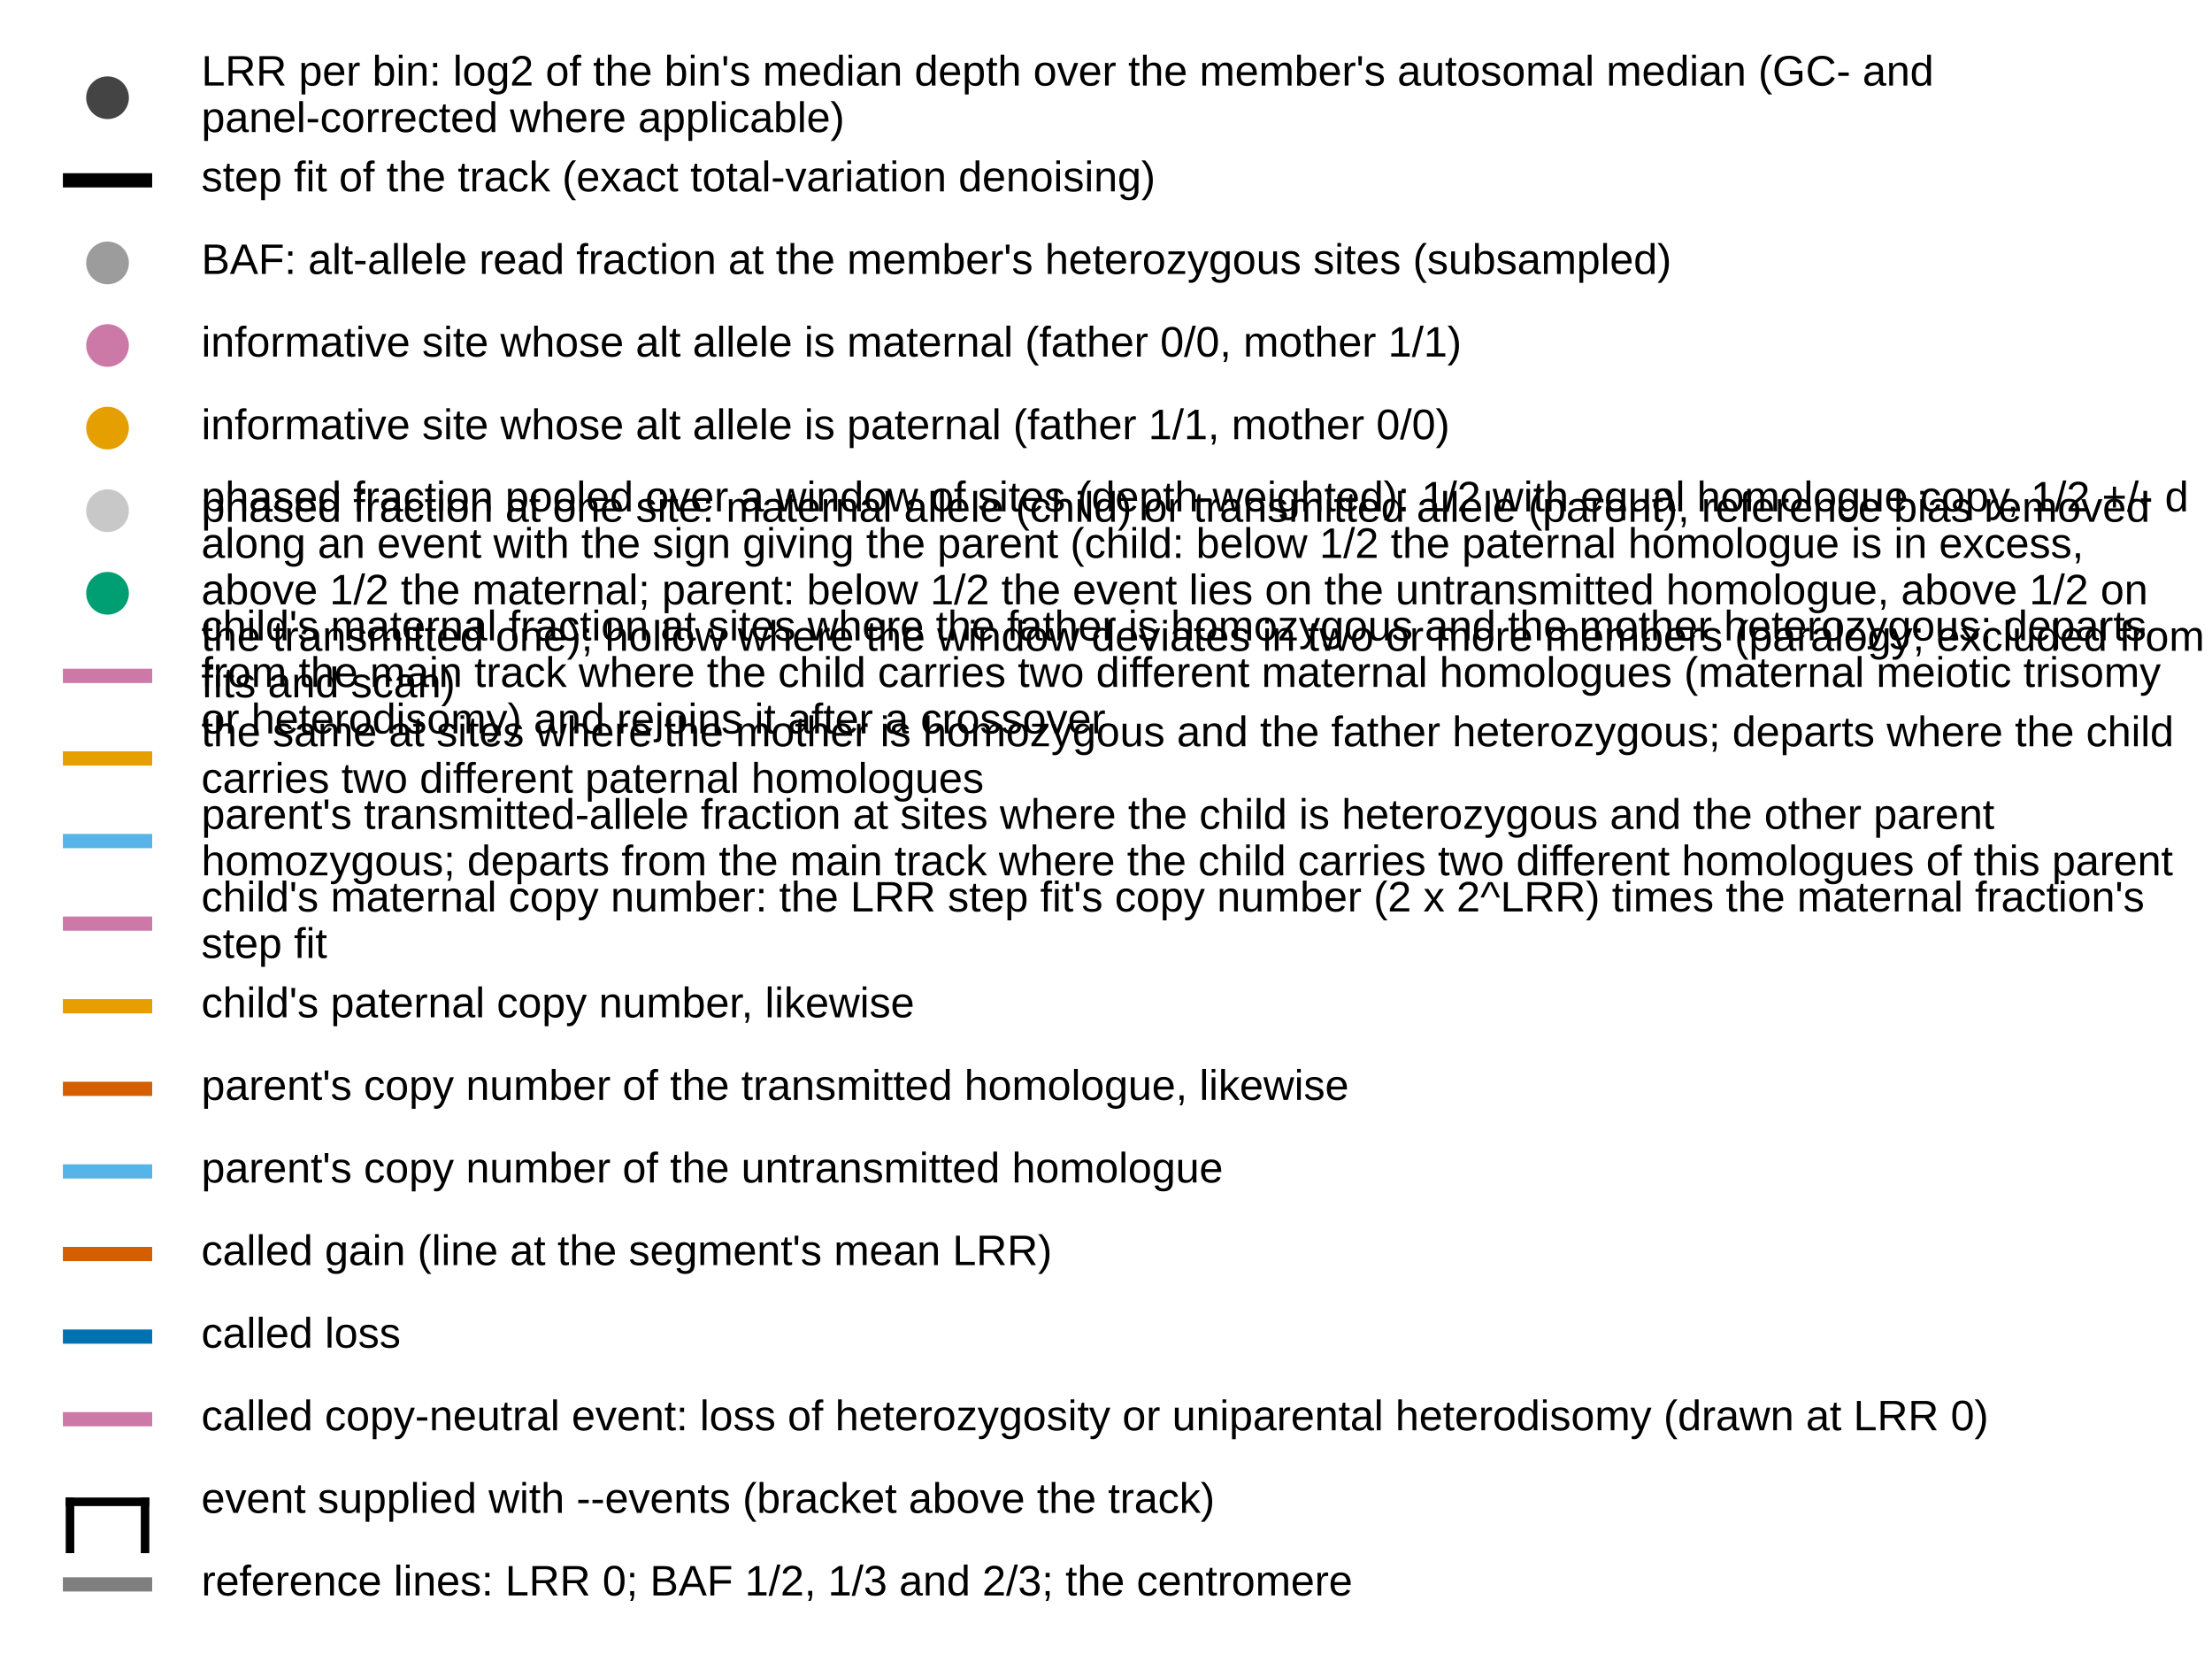
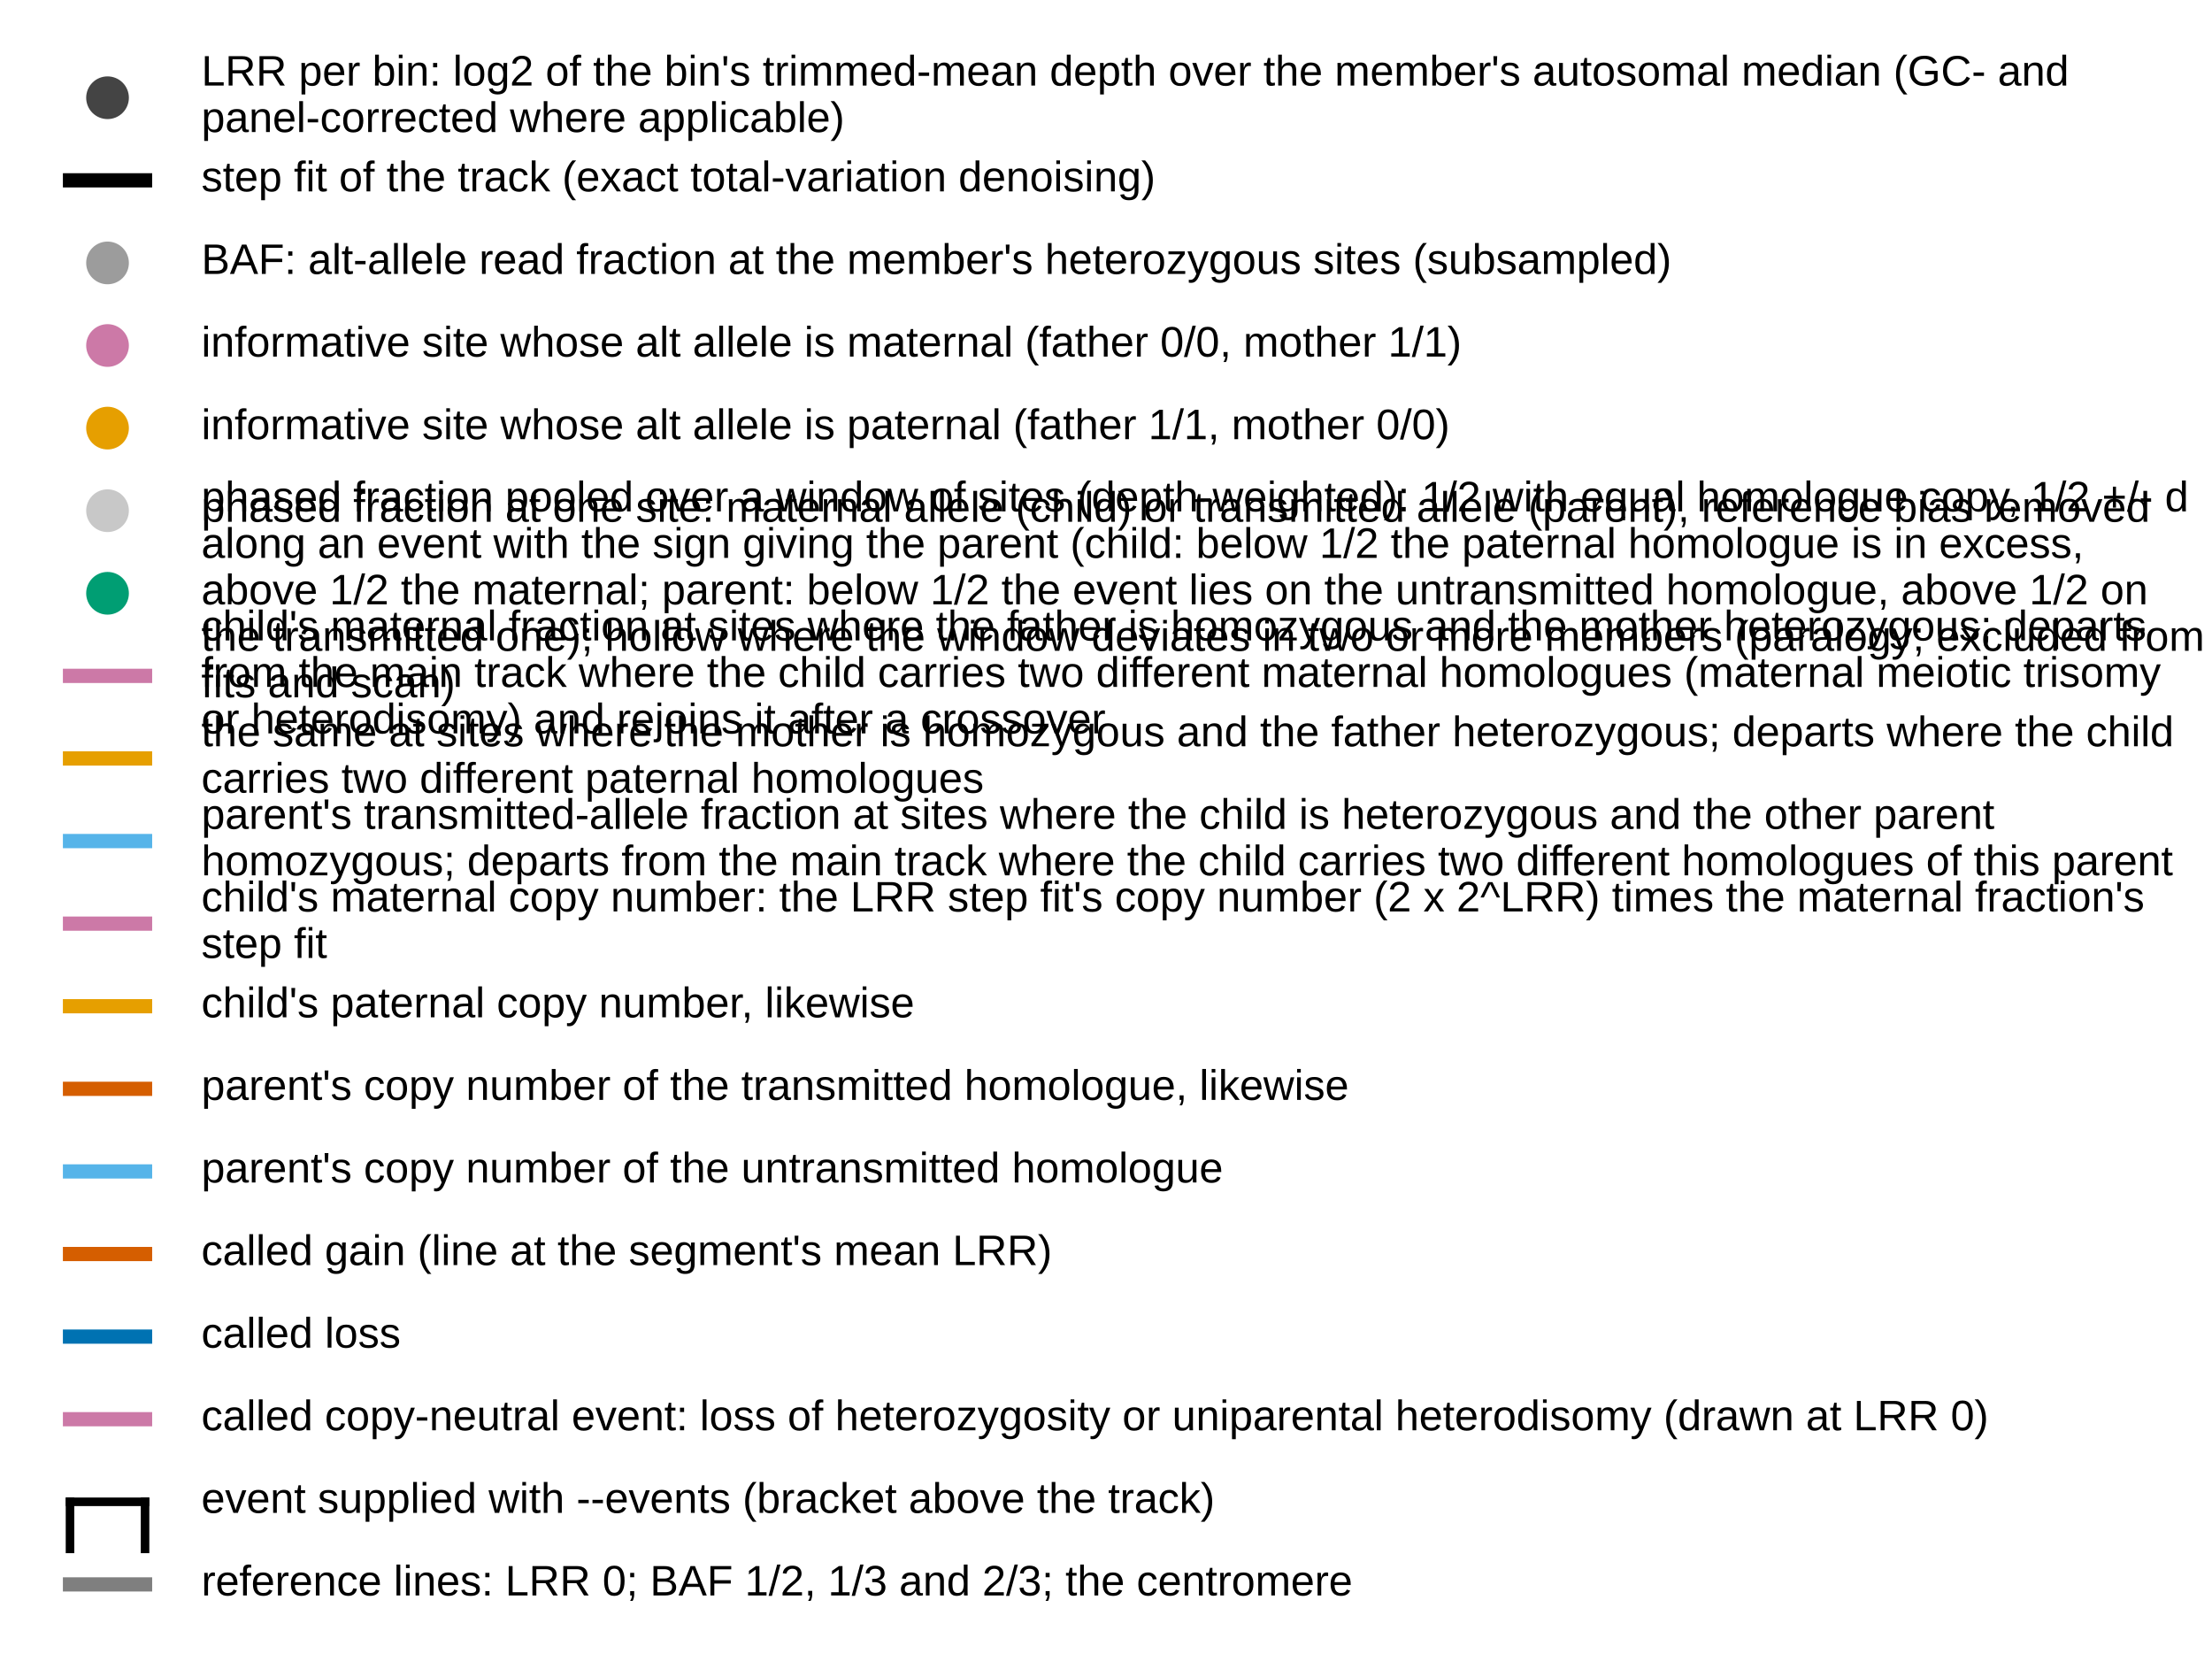
<svg xmlns="http://www.w3.org/2000/svg" xmlns:xlink="http://www.w3.org/1999/xlink" width="310.803pt" height="235.579pt" viewBox="0 0 310.803 235.579" version="1.1">
  <defs>
    <style type="text/css">*{stroke-linejoin: round; stroke-linecap: butt}</style>
  </defs>
  <g id="figure_1">
    <g id="patch_1">
      <path d="M 0 235.579  L 310.803 235.579  L 310.803 0  L 0 0  L 0 235.579  z " style="fill: none" />
    </g>
    <g id="axes_1">
      <g id="line2d_1">
        <defs>
-           <path id="me795c271b8" d="M 0 2.5  C 0.663 2.5 1.299 2.237 1.768 1.768  C 2.237 1.299 2.5 0.663 2.5 0  C 2.5 -0.663 2.237 -1.299 1.768 -1.768  C 1.299 -2.237 0.663 -2.5 0 -2.5  C -0.663 -2.5 -1.299 -2.237 -1.768 -1.768  C -2.237 -1.299 -2.5 -0.663 -2.5 0  C -2.5 0.663 -2.237 1.299 -1.768 1.768  C -1.299 2.237 -0.663 2.5 0 2.5  z " style="stroke: #444444" />
+           <path id="m2881272e01" d="M 0 2.5  C 0.663 2.5 1.299 2.237 1.768 1.768  C 2.237 1.299 2.5 0.663 2.5 0  C 2.5 -0.663 2.237 -1.299 1.768 -1.768  C 1.299 -2.237 0.663 -2.5 0 -2.5  C -0.663 -2.5 -1.299 -2.237 -1.768 -1.768  C -2.237 -1.299 -2.5 -0.663 -2.5 0  C -2.5 0.663 -2.237 1.299 -1.768 1.768  C -1.299 2.237 -0.663 2.5 0 2.5  z " style="stroke: #444444" />
        </defs>
-         <g clip-path="url(#p5e1e0199fe)">
-           <use xlink:href="#me795c271b8" x="15.109" y="13.73" style="fill: #444444; stroke: #444444" />
+         <g clip-path="url(#p6bcd6d5418)">
+           <use xlink:href="#m2881272e01" x="15.109" y="13.73" style="fill: #444444; stroke: #444444" />
        </g>
      </g>
      <g id="line2d_2">
-         <path d="M 9.836 25.333  L 20.381 25.333  " clip-path="url(#p5e1e0199fe)" style="fill: none; stroke: #000000; stroke-width: 2; stroke-linecap: square" />
+         <path d="M 9.836 25.333  L 20.381 25.333  " clip-path="url(#p6bcd6d5418)" style="fill: none; stroke: #000000; stroke-width: 2; stroke-linecap: square" />
      </g>
      <g id="line2d_3">
        <defs>
-           <path id="me6fcd2bf24" d="M 0 2.5  C 0.663 2.5 1.299 2.237 1.768 1.768  C 2.237 1.299 2.5 0.663 2.5 0  C 2.5 -0.663 2.237 -1.299 1.768 -1.768  C 1.299 -2.237 0.663 -2.5 0 -2.5  C -0.663 -2.5 -1.299 -2.237 -1.768 -1.768  C -2.237 -1.299 -2.5 -0.663 -2.5 0  C -2.5 0.663 -2.237 1.299 -1.768 1.768  C -1.299 2.237 -0.663 2.5 0 2.5  z " style="stroke: #9c9c9c" />
+           <path id="m09ede8f1fc" d="M 0 2.5  C 0.663 2.5 1.299 2.237 1.768 1.768  C 2.237 1.299 2.5 0.663 2.5 0  C 2.5 -0.663 2.237 -1.299 1.768 -1.768  C 1.299 -2.237 0.663 -2.5 0 -2.5  C -0.663 -2.5 -1.299 -2.237 -1.768 -1.768  C -2.237 -1.299 -2.5 -0.663 -2.5 0  C -2.5 0.663 -2.237 1.299 -1.768 1.768  C -1.299 2.237 -0.663 2.5 0 2.5  z " style="stroke: #9c9c9c" />
        </defs>
-         <g clip-path="url(#p5e1e0199fe)">
-           <use xlink:href="#me6fcd2bf24" x="15.109" y="36.936" style="fill: #9c9c9c; stroke: #9c9c9c" />
+         <g clip-path="url(#p6bcd6d5418)">
+           <use xlink:href="#m09ede8f1fc" x="15.109" y="36.936" style="fill: #9c9c9c; stroke: #9c9c9c" />
        </g>
      </g>
      <g id="line2d_4">
        <defs>
-           <path id="m683082045f" d="M 0 2.5  C 0.663 2.5 1.299 2.237 1.768 1.768  C 2.237 1.299 2.5 0.663 2.5 0  C 2.5 -0.663 2.237 -1.299 1.768 -1.768  C 1.299 -2.237 0.663 -2.5 0 -2.5  C -0.663 -2.5 -1.299 -2.237 -1.768 -1.768  C -2.237 -1.299 -2.5 -0.663 -2.5 0  C -2.5 0.663 -2.237 1.299 -1.768 1.768  C -1.299 2.237 -0.663 2.5 0 2.5  z " style="stroke: #cc79a7" />
+           <path id="mb43f23580d" d="M 0 2.5  C 0.663 2.5 1.299 2.237 1.768 1.768  C 2.237 1.299 2.5 0.663 2.5 0  C 2.5 -0.663 2.237 -1.299 1.768 -1.768  C 1.299 -2.237 0.663 -2.5 0 -2.5  C -0.663 -2.5 -1.299 -2.237 -1.768 -1.768  C -2.237 -1.299 -2.5 -0.663 -2.5 0  C -2.5 0.663 -2.237 1.299 -1.768 1.768  C -1.299 2.237 -0.663 2.5 0 2.5  z " style="stroke: #cc79a7" />
        </defs>
-         <g clip-path="url(#p5e1e0199fe)">
-           <use xlink:href="#m683082045f" x="15.109" y="48.538" style="fill: #cc79a7; stroke: #cc79a7" />
+         <g clip-path="url(#p6bcd6d5418)">
+           <use xlink:href="#mb43f23580d" x="15.109" y="48.538" style="fill: #cc79a7; stroke: #cc79a7" />
        </g>
      </g>
      <g id="line2d_5">
        <defs>
-           <path id="ma7854da4b7" d="M 0 2.5  C 0.663 2.5 1.299 2.237 1.768 1.768  C 2.237 1.299 2.5 0.663 2.5 0  C 2.5 -0.663 2.237 -1.299 1.768 -1.768  C 1.299 -2.237 0.663 -2.5 0 -2.5  C -0.663 -2.5 -1.299 -2.237 -1.768 -1.768  C -2.237 -1.299 -2.5 -0.663 -2.5 0  C -2.5 0.663 -2.237 1.299 -1.768 1.768  C -1.299 2.237 -0.663 2.5 0 2.5  z " style="stroke: #e69f00" />
+           <path id="m86e1c2bb92" d="M 0 2.5  C 0.663 2.5 1.299 2.237 1.768 1.768  C 2.237 1.299 2.5 0.663 2.5 0  C 2.5 -0.663 2.237 -1.299 1.768 -1.768  C 1.299 -2.237 0.663 -2.5 0 -2.5  C -0.663 -2.5 -1.299 -2.237 -1.768 -1.768  C -2.237 -1.299 -2.5 -0.663 -2.5 0  C -2.5 0.663 -2.237 1.299 -1.768 1.768  C -1.299 2.237 -0.663 2.5 0 2.5  z " style="stroke: #e69f00" />
        </defs>
-         <g clip-path="url(#p5e1e0199fe)">
-           <use xlink:href="#ma7854da4b7" x="15.109" y="60.141" style="fill: #e69f00; stroke: #e69f00" />
+         <g clip-path="url(#p6bcd6d5418)">
+           <use xlink:href="#m86e1c2bb92" x="15.109" y="60.141" style="fill: #e69f00; stroke: #e69f00" />
        </g>
      </g>
      <g id="line2d_6">
        <defs>
-           <path id="mdfff68de21" d="M 0 2.5  C 0.663 2.5 1.299 2.237 1.768 1.768  C 2.237 1.299 2.5 0.663 2.5 0  C 2.5 -0.663 2.237 -1.299 1.768 -1.768  C 1.299 -2.237 0.663 -2.5 0 -2.5  C -0.663 -2.5 -1.299 -2.237 -1.768 -1.768  C -2.237 -1.299 -2.5 -0.663 -2.5 0  C -2.5 0.663 -2.237 1.299 -1.768 1.768  C -1.299 2.237 -0.663 2.5 0 2.5  z " style="stroke: #c8c8c8" />
+           <path id="m1d6ee6b9ce" d="M 0 2.5  C 0.663 2.5 1.299 2.237 1.768 1.768  C 2.237 1.299 2.5 0.663 2.5 0  C 2.5 -0.663 2.237 -1.299 1.768 -1.768  C 1.299 -2.237 0.663 -2.5 0 -2.5  C -0.663 -2.5 -1.299 -2.237 -1.768 -1.768  C -2.237 -1.299 -2.5 -0.663 -2.5 0  C -2.5 0.663 -2.237 1.299 -1.768 1.768  C -1.299 2.237 -0.663 2.5 0 2.5  z " style="stroke: #c8c8c8" />
        </defs>
-         <g clip-path="url(#p5e1e0199fe)">
-           <use xlink:href="#mdfff68de21" x="15.109" y="71.744" style="fill: #c8c8c8; stroke: #c8c8c8" />
+         <g clip-path="url(#p6bcd6d5418)">
+           <use xlink:href="#m1d6ee6b9ce" x="15.109" y="71.744" style="fill: #c8c8c8; stroke: #c8c8c8" />
        </g>
      </g>
      <g id="line2d_7">
        <defs>
-           <path id="mc7263deeeb" d="M 0 2.5  C 0.663 2.5 1.299 2.237 1.768 1.768  C 2.237 1.299 2.5 0.663 2.5 0  C 2.5 -0.663 2.237 -1.299 1.768 -1.768  C 1.299 -2.237 0.663 -2.5 0 -2.5  C -0.663 -2.5 -1.299 -2.237 -1.768 -1.768  C -2.237 -1.299 -2.5 -0.663 -2.5 0  C -2.5 0.663 -2.237 1.299 -1.768 1.768  C -1.299 2.237 -0.663 2.5 0 2.5  z " style="stroke: #009e73" />
+           <path id="mb3de014afd" d="M 0 2.5  C 0.663 2.5 1.299 2.237 1.768 1.768  C 2.237 1.299 2.5 0.663 2.5 0  C 2.5 -0.663 2.237 -1.299 1.768 -1.768  C 1.299 -2.237 0.663 -2.5 0 -2.5  C -0.663 -2.5 -1.299 -2.237 -1.768 -1.768  C -2.237 -1.299 -2.5 -0.663 -2.5 0  C -2.5 0.663 -2.237 1.299 -1.768 1.768  C -1.299 2.237 -0.663 2.5 0 2.5  z " style="stroke: #009e73" />
        </defs>
-         <g clip-path="url(#p5e1e0199fe)">
-           <use xlink:href="#mc7263deeeb" x="15.109" y="83.346" style="fill: #009e73; stroke: #009e73" />
+         <g clip-path="url(#p6bcd6d5418)">
+           <use xlink:href="#mb3de014afd" x="15.109" y="83.346" style="fill: #009e73; stroke: #009e73" />
        </g>
      </g>
      <g id="line2d_8">
-         <path d="M 9.836 94.949  L 20.381 94.949  " clip-path="url(#p5e1e0199fe)" style="fill: none; stroke: #cc79a7; stroke-width: 2; stroke-linecap: square" />
+         <path d="M 9.836 94.949  L 20.381 94.949  " clip-path="url(#p6bcd6d5418)" style="fill: none; stroke: #cc79a7; stroke-width: 2; stroke-linecap: square" />
      </g>
      <g id="line2d_9">
-         <path d="M 9.836 106.552  L 20.381 106.552  " clip-path="url(#p5e1e0199fe)" style="fill: none; stroke: #e69f00; stroke-width: 2; stroke-linecap: square" />
+         <path d="M 9.836 106.552  L 20.381 106.552  " clip-path="url(#p6bcd6d5418)" style="fill: none; stroke: #e69f00; stroke-width: 2; stroke-linecap: square" />
      </g>
      <g id="line2d_10">
-         <path d="M 9.836 118.154  L 20.381 118.154  " clip-path="url(#p5e1e0199fe)" style="fill: none; stroke: #56b4e9; stroke-width: 2; stroke-linecap: square" />
+         <path d="M 9.836 118.154  L 20.381 118.154  " clip-path="url(#p6bcd6d5418)" style="fill: none; stroke: #56b4e9; stroke-width: 2; stroke-linecap: square" />
      </g>
      <g id="line2d_11">
-         <path d="M 9.836 129.757  L 20.381 129.757  " clip-path="url(#p5e1e0199fe)" style="fill: none; stroke: #cc79a7; stroke-width: 2; stroke-linecap: square" />
+         <path d="M 9.836 129.757  L 20.381 129.757  " clip-path="url(#p6bcd6d5418)" style="fill: none; stroke: #cc79a7; stroke-width: 2; stroke-linecap: square" />
      </g>
      <g id="line2d_12">
-         <path d="M 9.836 141.36  L 20.381 141.36  " clip-path="url(#p5e1e0199fe)" style="fill: none; stroke: #e69f00; stroke-width: 2; stroke-linecap: square" />
+         <path d="M 9.836 141.36  L 20.381 141.36  " clip-path="url(#p6bcd6d5418)" style="fill: none; stroke: #e69f00; stroke-width: 2; stroke-linecap: square" />
      </g>
      <g id="line2d_13">
-         <path d="M 9.836 152.962  L 20.381 152.962  " clip-path="url(#p5e1e0199fe)" style="fill: none; stroke: #d55e00; stroke-width: 2; stroke-linecap: square" />
+         <path d="M 9.836 152.962  L 20.381 152.962  " clip-path="url(#p6bcd6d5418)" style="fill: none; stroke: #d55e00; stroke-width: 2; stroke-linecap: square" />
      </g>
      <g id="line2d_14">
-         <path d="M 9.836 164.565  L 20.381 164.565  " clip-path="url(#p5e1e0199fe)" style="fill: none; stroke: #56b4e9; stroke-width: 2; stroke-linecap: square" />
+         <path d="M 9.836 164.565  L 20.381 164.565  " clip-path="url(#p6bcd6d5418)" style="fill: none; stroke: #56b4e9; stroke-width: 2; stroke-linecap: square" />
      </g>
      <g id="line2d_15">
-         <path d="M 9.836 176.168  L 20.381 176.168  " clip-path="url(#p5e1e0199fe)" style="fill: none; stroke: #d55e00; stroke-width: 2; stroke-linecap: square" />
+         <path d="M 9.836 176.168  L 20.381 176.168  " clip-path="url(#p6bcd6d5418)" style="fill: none; stroke: #d55e00; stroke-width: 2; stroke-linecap: square" />
      </g>
      <g id="line2d_16">
-         <path d="M 9.836 187.77  L 20.381 187.77  " clip-path="url(#p5e1e0199fe)" style="fill: none; stroke: #0072b2; stroke-width: 2; stroke-linecap: square" />
+         <path d="M 9.836 187.77  L 20.381 187.77  " clip-path="url(#p6bcd6d5418)" style="fill: none; stroke: #0072b2; stroke-width: 2; stroke-linecap: square" />
      </g>
      <g id="line2d_17">
-         <path d="M 9.836 199.373  L 20.381 199.373  " clip-path="url(#p5e1e0199fe)" style="fill: none; stroke: #cc79a7; stroke-width: 2; stroke-linecap: square" />
+         <path d="M 9.836 199.373  L 20.381 199.373  " clip-path="url(#p6bcd6d5418)" style="fill: none; stroke: #cc79a7; stroke-width: 2; stroke-linecap: square" />
      </g>
      <g id="line2d_18">
-         <path d="M 9.836 210.975  L 20.381 210.975  " clip-path="url(#p5e1e0199fe)" style="fill: none; stroke: #000000; stroke-width: 1.2; stroke-linecap: square" />
+         <path d="M 9.836 210.975  L 20.381 210.975  " clip-path="url(#p6bcd6d5418)" style="fill: none; stroke: #000000; stroke-width: 1.2; stroke-linecap: square" />
      </g>
      <g id="line2d_19">
-         <path d="M 9.836 217.589  L 9.836 210.975  " clip-path="url(#p5e1e0199fe)" style="fill: none; stroke: #000000; stroke-width: 1.2; stroke-linecap: square" />
+         <path d="M 9.836 217.589  L 9.836 210.975  " clip-path="url(#p6bcd6d5418)" style="fill: none; stroke: #000000; stroke-width: 1.2; stroke-linecap: square" />
      </g>
      <g id="line2d_20">
-         <path d="M 20.381 217.589  L 20.381 210.975  " clip-path="url(#p5e1e0199fe)" style="fill: none; stroke: #000000; stroke-width: 1.2; stroke-linecap: square" />
+         <path d="M 20.381 217.589  L 20.381 210.975  " clip-path="url(#p6bcd6d5418)" style="fill: none; stroke: #000000; stroke-width: 1.2; stroke-linecap: square" />
      </g>
      <g id="line2d_21">
-         <path d="M 9.836 222.578  L 20.381 222.578  " clip-path="url(#p5e1e0199fe)" style="fill: none; stroke: #7f7f7f; stroke-width: 2; stroke-linecap: square" />
+         <path d="M 9.836 222.578  L 20.381 222.578  " clip-path="url(#p6bcd6d5418)" style="fill: none; stroke: #7f7f7f; stroke-width: 2; stroke-linecap: square" />
      </g>
      <g id="text_1">
-         <text style="font-size: 6px; font-family: 'Arial', 'Helvetica', 'DejaVu Sans', sans-serif" transform="translate(28.28976 12.01787)">LRR per bin: log2 of the bin's median depth over the member's autosomal median (GC- and</text>
+         <text style="font-size: 6px; font-family: 'Arial', 'Helvetica', 'DejaVu Sans', sans-serif" transform="translate(28.28976 12.01787)">LRR per bin: log2 of the bin's trimmed-mean depth over the member's autosomal median (GC- and</text>
        <text style="font-size: 6px; font-family: 'Arial', 'Helvetica', 'DejaVu Sans', sans-serif" transform="translate(28.28976 18.54826)">panel-corrected where applicable)</text>
      </g>
      <g id="text_2">
        <text style="font-size: 6px; font-family: 'Arial', 'Helvetica', 'DejaVu Sans', sans-serif; text-anchor: start" x="28.29" y="26.886" transform="rotate(-0 28.28976 26.88572)">step fit of the track (exact total-variation denoising)</text>
      </g>
      <g id="text_3">
        <text style="font-size: 6px; font-family: 'Arial', 'Helvetica', 'DejaVu Sans', sans-serif; text-anchor: start" x="28.29" y="38.488" transform="rotate(-0 28.28976 38.48837)">BAF: alt-allele read fraction at the member's heterozygous sites (subsampled)</text>
      </g>
      <g id="text_4">
        <text style="font-size: 6px; font-family: 'Arial', 'Helvetica', 'DejaVu Sans', sans-serif; text-anchor: start" x="28.29" y="50.091" transform="rotate(-0 28.28976 50.09102)">informative site whose alt allele is maternal (father 0/0, mother 1/1)</text>
      </g>
      <g id="text_5">
        <text style="font-size: 6px; font-family: 'Arial', 'Helvetica', 'DejaVu Sans', sans-serif; text-anchor: start" x="28.29" y="61.694" transform="rotate(-0 28.28976 61.69368)">informative site whose alt allele is paternal (father 1/1, mother 0/0)</text>
      </g>
      <g id="text_6">
        <text style="font-size: 6px; font-family: 'Arial', 'Helvetica', 'DejaVu Sans', sans-serif; text-anchor: start" x="28.29" y="73.296" transform="rotate(-0 28.28976 73.29633)">phased fraction at one site: maternal allele (child) or transmitted allele (parent), reference bias removed</text>
      </g>
      <g id="text_7">
        <text style="font-size: 6px; font-family: 'Arial', 'Helvetica', 'DejaVu Sans', sans-serif" transform="translate(28.28976 71.8382)">phased fraction pooled over a window of sites (depth-weighted): 1/2 with equal homologue copy, 1/2 +/- d</text>
        <text style="font-size: 6px; font-family: 'Arial', 'Helvetica', 'DejaVu Sans', sans-serif" transform="translate(28.28976 78.36859)">along an event with the sign giving the parent (child: below 1/2 the paternal homologue is in excess,</text>
        <text style="font-size: 6px; font-family: 'Arial', 'Helvetica', 'DejaVu Sans', sans-serif" transform="translate(28.28976 84.89898)">above 1/2 the maternal; parent: below 1/2 the event lies on the untransmitted homologue, above 1/2 on</text>
        <text style="font-size: 6px; font-family: 'Arial', 'Helvetica', 'DejaVu Sans', sans-serif" transform="translate(28.28976 91.42937)">the transmitted one); hollow where the window deviates in two or more members (paralogy; excluded from</text>
        <text style="font-size: 6px; font-family: 'Arial', 'Helvetica', 'DejaVu Sans', sans-serif" transform="translate(28.28976 97.95976)">fits and scan)</text>
      </g>
      <g id="text_8">
        <text style="font-size: 6px; font-family: 'Arial', 'Helvetica', 'DejaVu Sans', sans-serif" transform="translate(28.28976 89.97124)">child's maternal fraction at sites where the father is homozygous and the mother heterozygous; departs</text>
        <text style="font-size: 6px; font-family: 'Arial', 'Helvetica', 'DejaVu Sans', sans-serif" transform="translate(28.28976 96.50163)">from the main track where the child carries two different maternal homologues (maternal meiotic trisomy</text>
        <text style="font-size: 6px; font-family: 'Arial', 'Helvetica', 'DejaVu Sans', sans-serif" transform="translate(28.28976 103.032)">or heterodisomy) and rejoins it after a crossover</text>
      </g>
      <g id="text_9">
        <text style="font-size: 6px; font-family: 'Arial', 'Helvetica', 'DejaVu Sans', sans-serif" transform="translate(28.28976 104.8391)">the same at sites where the mother is homozygous and the father heterozygous; departs where the child</text>
        <text style="font-size: 6px; font-family: 'Arial', 'Helvetica', 'DejaVu Sans', sans-serif" transform="translate(28.28976 111.3695)">carries two different paternal homologues</text>
      </g>
      <g id="text_10">
        <text style="font-size: 6px; font-family: 'Arial', 'Helvetica', 'DejaVu Sans', sans-serif" transform="translate(28.28976 116.4417)">parent's transmitted-allele fraction at sites where the child is heterozygous and the other parent</text>
        <text style="font-size: 6px; font-family: 'Arial', 'Helvetica', 'DejaVu Sans', sans-serif" transform="translate(28.28976 122.9721)">homozygous; departs from the main track where the child carries two different homologues of this parent</text>
      </g>
      <g id="text_11">
        <text style="font-size: 6px; font-family: 'Arial', 'Helvetica', 'DejaVu Sans', sans-serif" transform="translate(28.28976 128.0445)">child's maternal copy number: the LRR step fit's copy number (2 x 2^LRR) times the maternal fraction's</text>
        <text style="font-size: 6px; font-family: 'Arial', 'Helvetica', 'DejaVu Sans', sans-serif" transform="translate(28.28976 134.5748)">step fit</text>
      </g>
      <g id="text_12">
        <text style="font-size: 6px; font-family: 'Arial', 'Helvetica', 'DejaVu Sans', sans-serif; text-anchor: start" x="28.29" y="142.912" transform="rotate(-0 28.28976 142.9122)">child's paternal copy number, likewise</text>
      </g>
      <g id="text_13">
        <text style="font-size: 6px; font-family: 'Arial', 'Helvetica', 'DejaVu Sans', sans-serif; text-anchor: start" x="28.29" y="154.515" transform="rotate(-0 28.28976 154.5149)">parent's copy number of the transmitted homologue, likewise</text>
      </g>
      <g id="text_14">
        <text style="font-size: 6px; font-family: 'Arial', 'Helvetica', 'DejaVu Sans', sans-serif; text-anchor: start" x="28.29" y="166.118" transform="rotate(-0 28.28976 166.1175)">parent's copy number of the untransmitted homologue</text>
      </g>
      <g id="text_15">
        <text style="font-size: 6px; font-family: 'Arial', 'Helvetica', 'DejaVu Sans', sans-serif; text-anchor: start" x="28.29" y="177.72" transform="rotate(-0 28.28976 177.7202)">called gain (line at the segment's mean LRR)</text>
      </g>
      <g id="text_16">
        <text style="font-size: 6px; font-family: 'Arial', 'Helvetica', 'DejaVu Sans', sans-serif; text-anchor: start" x="28.29" y="189.323" transform="rotate(-0 28.28976 189.3229)">called loss</text>
      </g>
      <g id="text_17">
        <text style="font-size: 6px; font-family: 'Arial', 'Helvetica', 'DejaVu Sans', sans-serif; text-anchor: start" x="28.29" y="200.926" transform="rotate(-0 28.28976 200.9255)">called copy-neutral event: loss of heterozygosity or uniparental heterodisomy (drawn at LRR 0)</text>
      </g>
      <g id="text_18">
        <text style="font-size: 6px; font-family: 'Arial', 'Helvetica', 'DejaVu Sans', sans-serif; text-anchor: start" x="28.29" y="212.528" transform="rotate(-0 28.28976 212.5282)">event supplied with --events (bracket above the track)</text>
      </g>
      <g id="text_19">
        <text style="font-size: 6px; font-family: 'Arial', 'Helvetica', 'DejaVu Sans', sans-serif; text-anchor: start" x="28.29" y="224.131" transform="rotate(-0 28.28976 224.1309)">reference lines: LRR 0; BAF 1/2, 1/3 and 2/3; the centromere</text>
      </g>
    </g>
  </g>
  <defs>
-     <clipPath id="p5e1e0199fe">
+     <clipPath id="p6bcd6d5418">
      <rect x="7.2" y="7.929" width="263.622" height="220.45" />
    </clipPath>
  </defs>
</svg>
